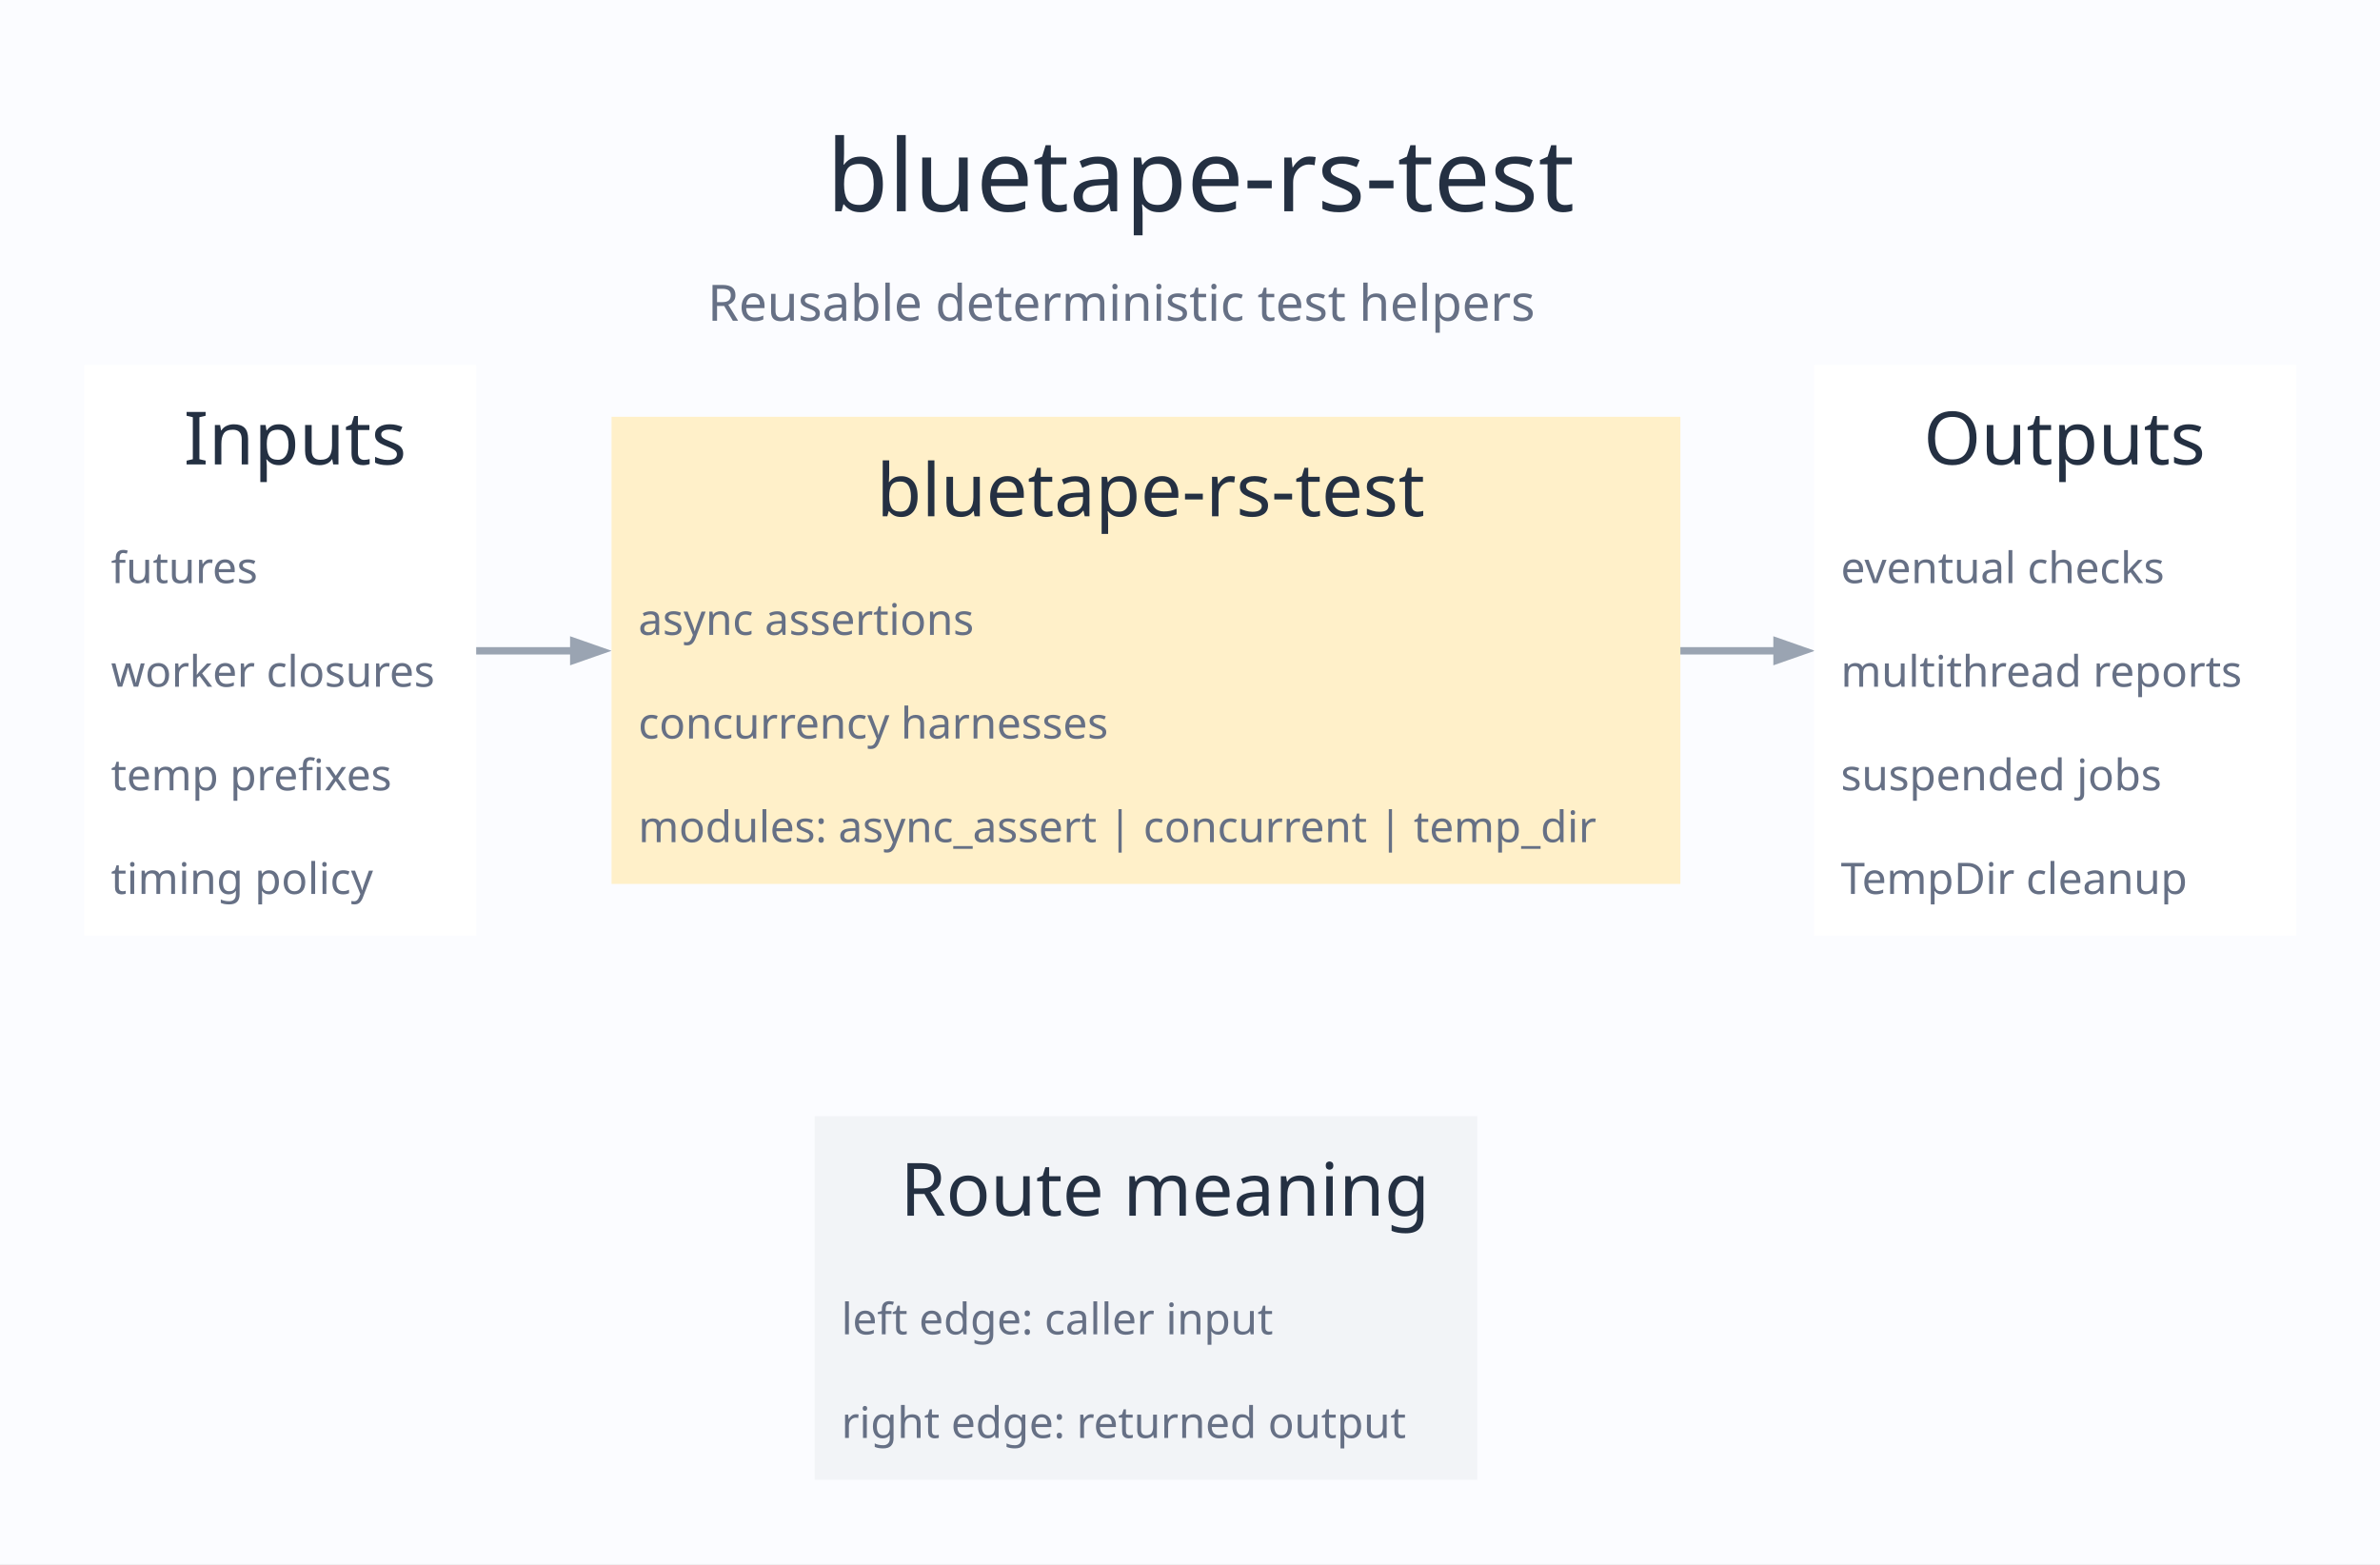
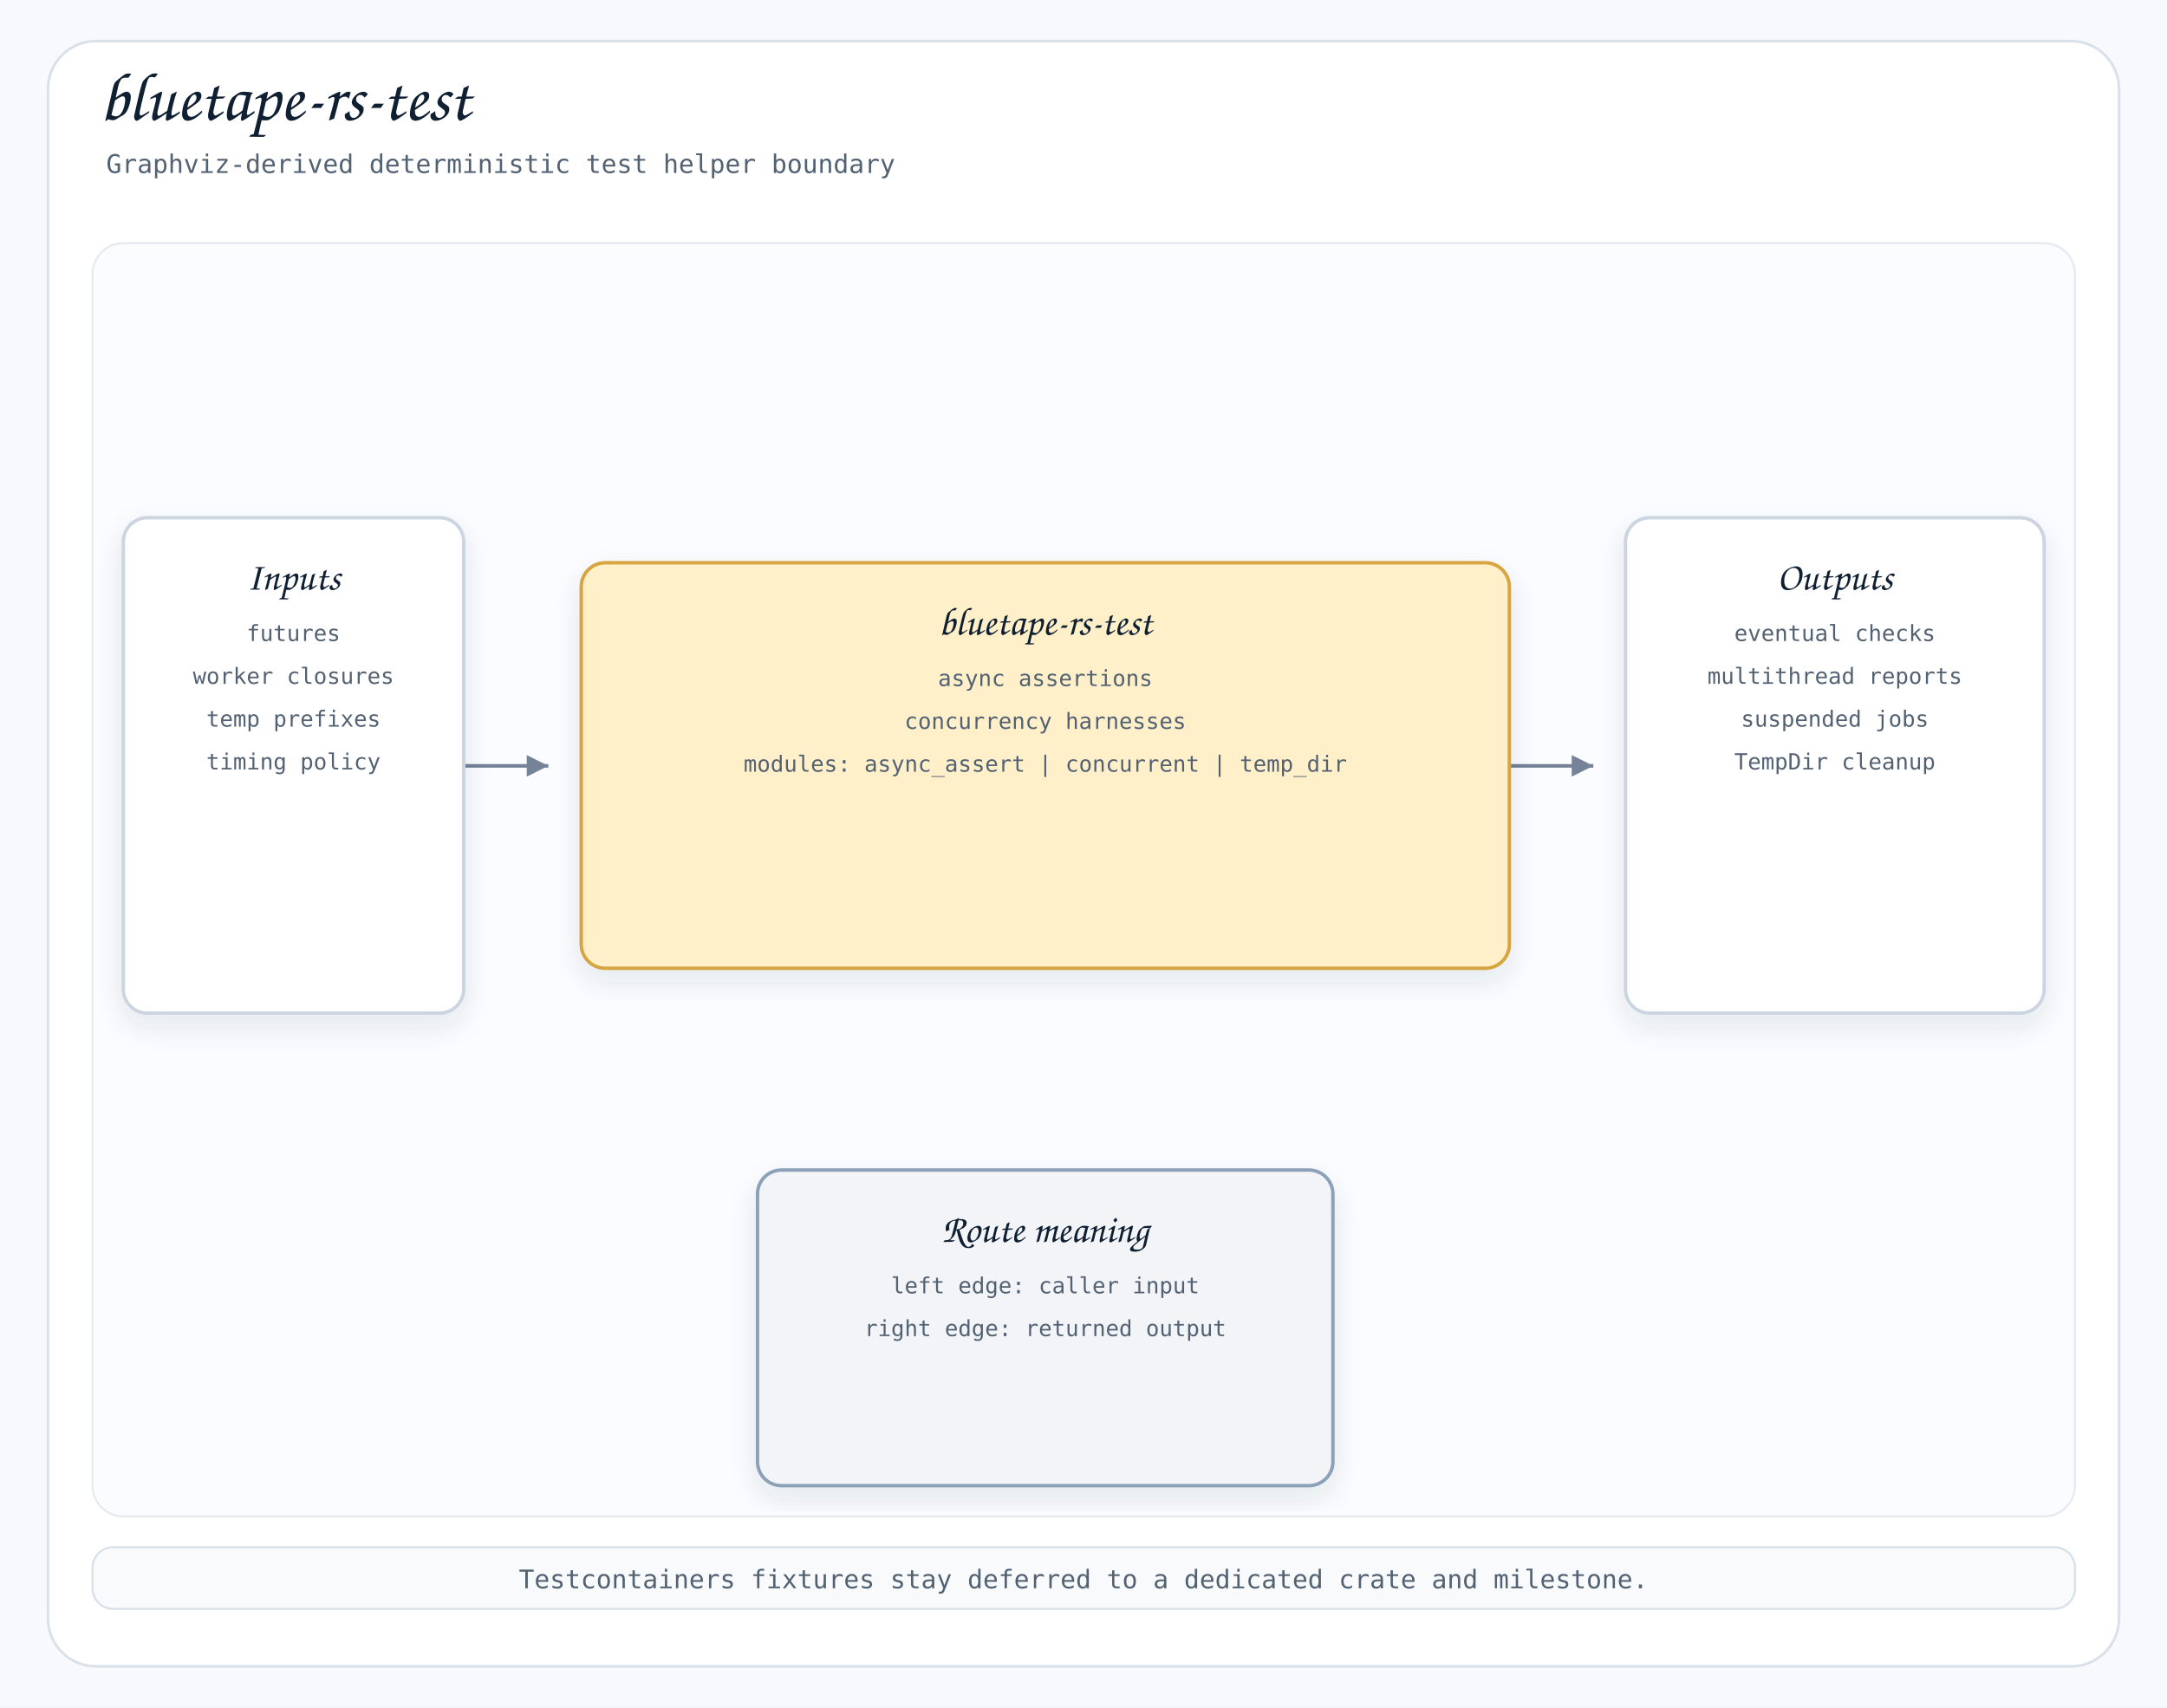
- <svg xmlns="http://www.w3.org/2000/svg" width="712pt" height="468pt" viewBox="0.00 0.00 712.00 468.00">
-   <g id="graph0" class="graph" transform="scale(1 1) rotate(0) translate(25.2 442.7)">
-     <polygon fill="#fbfcff" stroke="none" points="-25.2,25.2 -25.2,-442.7 686.95,-442.7 686.95,25.2 -25.2,25.2" />
-     <text xml:space="preserve" text-anchor="start" x="222.12" y="-379.5" font-family="Architects Daughter" font-size="30.00" fill="#243042">bluetape-rs-test</text>
-     <text xml:space="preserve" text-anchor="start" x="186.5" y="-346.75" font-family="Comic Mono" font-size="15.00" fill="#667085">Reusable deterministic test helpers</text>
-     <g id="edge1" class="edge">
-       <path fill="none" stroke="#9aa4b2" stroke-width="2.2" d="M117.07,-248C117.07,-248 146.44,-248 146.44,-248" />
-       <polygon fill="#9aa4b2" stroke="#9aa4b2" stroke-width="2.2" points="146.44,-250.8 154.44,-248 146.44,-245.2 146.44,-250.8" />
+ <svg xmlns="http://www.w3.org/2000/svg" width="1265" height="997" viewBox="0 0 1265 997" role="img" aria-label="bluetape-rs-test">
+   <defs>
+     <filter id="shadow" x="-8%" y="-8%" width="116%" height="116%">
+       <feDropShadow dx="0" dy="7" stdDeviation="8" flood-color="#1f2937" flood-opacity="0.10" />
+     </filter>
+     <marker id="arrow" markerWidth="8" markerHeight="8" refX="7" refY="4" orient="auto" markerUnits="strokeWidth">
+       <path d="M 1 1 L 7 4 L 1 7 Z" fill="#758297" />
+     </marker>
+     <style>
+     .canvas{fill:#f7f9fc}.frame{fill:#fff;stroke:#d8e0ea;stroke-width:1.5}
+     .body{fill:#fbfcff;stroke:#e5eaf1;stroke-width:1.2}.footer{fill:#f8fafc;stroke:#d8e0ea;stroke-width:1.2}
+     .title{font-family:"Architects Daughter","Comic Sans MS",cursive;font-size:40px;font-weight:400;fill:#102033}
+     .subtitle,.footerText{font-family:"Comic Mono",monospace;font-size:15px;font-weight:400;fill:#536273}
+     .label{font-family:"Architects Daughter","Comic Sans MS",cursive;font-size:23px;font-weight:400;fill:#102033}
+     .small{font-family:"Comic Mono",monospace;font-size:13px;font-weight:400;fill:#536273}
+     .card{stroke-width:2.0;filter:url(#shadow)}.line{stroke:#758297;stroke-width:2.1;fill:none;marker-end:url(#arrow)}
+   </style>
+   </defs>
+   <rect class="canvas" width="1265" height="997" />
+   <rect class="frame" x="28" y="24" width="1209" height="949" rx="28" />
+   <text class="title" x="58" y="70">bluetape-rs-test</text>
+   <text class="subtitle" x="62" y="101">Graphviz-derived deterministic test helper boundary</text>
+   <rect class="body" x="54" y="142" width="1157.302" height="743.429" rx="18" />
+   <g>
+     <path class="line" d="M 270.4 447.2 L 270.4 447.2 L 320.1 447.2 L 320.1 447.2" />
+     <path class="line" d="M 881.0 447.2 L 881.0 447.2 L 930.1 447.2 L 930.1 447.2" />
+     <g transform="translate(72.0,302.3)">
+       <rect class="card" x="0" y="0" width="198.7" height="289.3" rx="14" fill="#FFFFFF" stroke="#CBD5E1" />
+       <text class="label" x="99.3" y="42.0" text-anchor="middle">Inputs</text>
+       <text class="small" x="99.3" y="72.0" text-anchor="middle">futures</text>
+       <text class="small" x="99.3" y="97.0" text-anchor="middle">worker closures</text>
+       <text class="small" x="99.3" y="122.0" text-anchor="middle">temp prefixes</text>
+       <text class="small" x="99.3" y="147.0" text-anchor="middle">timing policy</text>
    </g>
-     <g id="edge2" class="edge">
-       <path fill="none" stroke="#9aa4b2" stroke-width="2.2" d="M477.42,-248C477.42,-248 506.41,-248 506.41,-248" />
-       <polygon fill="#9aa4b2" stroke="#9aa4b2" stroke-width="2.2" points="506.41,-250.8 514.41,-248 506.41,-245.2 506.41,-250.8" />
+     <g transform="translate(339.3,328.6)">
+       <rect class="card" x="0" y="0" width="541.8" height="236.8" rx="14" fill="#FFF0C9" stroke="#D6A441" />
+       <text class="label" x="270.9" y="42.0" text-anchor="middle">bluetape-rs-test</text>
+       <text class="small" x="270.9" y="72.0" text-anchor="middle">async assertions</text>
+       <text class="small" x="270.9" y="97.0" text-anchor="middle">concurrency harnesses</text>
+       <text class="small" x="270.9" y="122.0" text-anchor="middle">modules: async_assert | concurrent | temp_dir</text>
    </g>
-     <g id="node1" class="node">
-       <polygon fill="#ffffff" stroke="none" points="0,-162.75 0,-333.5 117.25,-333.5 117.25,-162.75 0,-162.75" />
-       <text xml:space="preserve" text-anchor="start" x="29.75" y="-303.75" font-family="Architects Daughter" font-size="22.00" fill="#243042">Inputs</text>
-       <text xml:space="preserve" text-anchor="start" x="8" y="-268.25" font-family="Comic Mono" font-size="13.00" fill="#667085">futures</text>
-       <text xml:space="preserve" text-anchor="start" x="8" y="-237.25" font-family="Comic Mono" font-size="13.00" fill="#667085">worker closures</text>
-       <text xml:space="preserve" text-anchor="start" x="8" y="-206.25" font-family="Comic Mono" font-size="13.00" fill="#667085">temp prefixes</text>
-       <text xml:space="preserve" text-anchor="start" x="8" y="-175.25" font-family="Comic Mono" font-size="13.00" fill="#667085">timing policy</text>
+     <g transform="translate(948.9,302.3)">
+       <rect class="card" x="0" y="0" width="244.4" height="289.3" rx="14" fill="#FFFFFF" stroke="#CBD5E1" />
+       <text class="label" x="122.2" y="42.0" text-anchor="middle">Outputs</text>
+       <text class="small" x="122.2" y="72.0" text-anchor="middle">eventual checks</text>
+       <text class="small" x="122.2" y="97.0" text-anchor="middle">multithread reports</text>
+       <text class="small" x="122.2" y="122.0" text-anchor="middle">suspended jobs</text>
+       <text class="small" x="122.2" y="147.0" text-anchor="middle">TempDir cleanup</text>
    </g>
-     <g id="node2" class="node">
-       <polygon fill="#fff0c9" stroke="none" points="157.75,-178.25 157.75,-318 477.5,-318 477.5,-178.25 157.75,-178.25" />
-       <text xml:space="preserve" text-anchor="start" x="237" y="-288.25" font-family="Architects Daughter" font-size="22.00" fill="#243042">bluetape-rs-test</text>
-       <text xml:space="preserve" text-anchor="start" x="165.75" y="-252.75" font-family="Comic Mono" font-size="13.00" fill="#667085">async assertions</text>
-       <text xml:space="preserve" text-anchor="start" x="165.75" y="-221.75" font-family="Comic Mono" font-size="13.00" fill="#667085">concurrency harnesses</text>
-       <text xml:space="preserve" text-anchor="start" x="165.75" y="-190.75" font-family="Comic Mono" font-size="13.00" fill="#667085">modules: async_assert | concurrent | temp_dir</text>
-     </g>
-     <g id="node3" class="node">
-       <polygon fill="#ffffff" stroke="none" points="517.5,-162.75 517.5,-333.5 661.75,-333.5 661.75,-162.75 517.5,-162.75" />
-       <text xml:space="preserve" text-anchor="start" x="550.25" y="-303.75" font-family="Architects Daughter" font-size="22.00" fill="#243042">Outputs</text>
-       <text xml:space="preserve" text-anchor="start" x="525.5" y="-268.25" font-family="Comic Mono" font-size="13.00" fill="#667085">eventual checks</text>
-       <text xml:space="preserve" text-anchor="start" x="525.5" y="-237.25" font-family="Comic Mono" font-size="13.00" fill="#667085">multithread reports</text>
-       <text xml:space="preserve" text-anchor="start" x="525.5" y="-206.25" font-family="Comic Mono" font-size="13.00" fill="#667085">suspended jobs</text>
-       <text xml:space="preserve" text-anchor="start" x="525.5" y="-175.25" font-family="Comic Mono" font-size="13.00" fill="#667085">TempDir cleanup</text>
-     </g>
-     <g id="node4" class="node">
-       <polygon fill="#f2f4f7" stroke="none" points="218.5,0 218.5,-108.75 416.75,-108.75 416.75,0 218.5,0" />
-       <text xml:space="preserve" text-anchor="start" x="244.12" y="-79" font-family="Architects Daughter" font-size="22.00" fill="#243042">Route meaning</text>
-       <text xml:space="preserve" text-anchor="start" x="226.5" y="-43.5" font-family="Comic Mono" font-size="13.00" fill="#667085">left edge: caller input</text>
-       <text xml:space="preserve" text-anchor="start" x="226.5" y="-12.5" font-family="Comic Mono" font-size="13.00" fill="#667085">right edge: returned output</text>
+     <g transform="translate(442.2,683.2)">
+       <rect class="card" x="0" y="0" width="335.9" height="184.3" rx="14" fill="#F2F4F7" stroke="#8CA0B8" />
+       <text class="label" x="168.0" y="42.0" text-anchor="middle">Route meaning</text>
+       <text class="small" x="168.0" y="72.0" text-anchor="middle">left edge: caller input</text>
+       <text class="small" x="168.0" y="97.0" text-anchor="middle">right edge: returned output</text>
    </g>
  </g>
+   <rect class="footer" x="54" y="903.429" width="1157.302" height="36" rx="12" />
+   <text class="footerText" x="632.5" y="927.429" text-anchor="middle">Testcontainers fixtures stay deferred to a dedicated crate and milestone.</text>
</svg>
